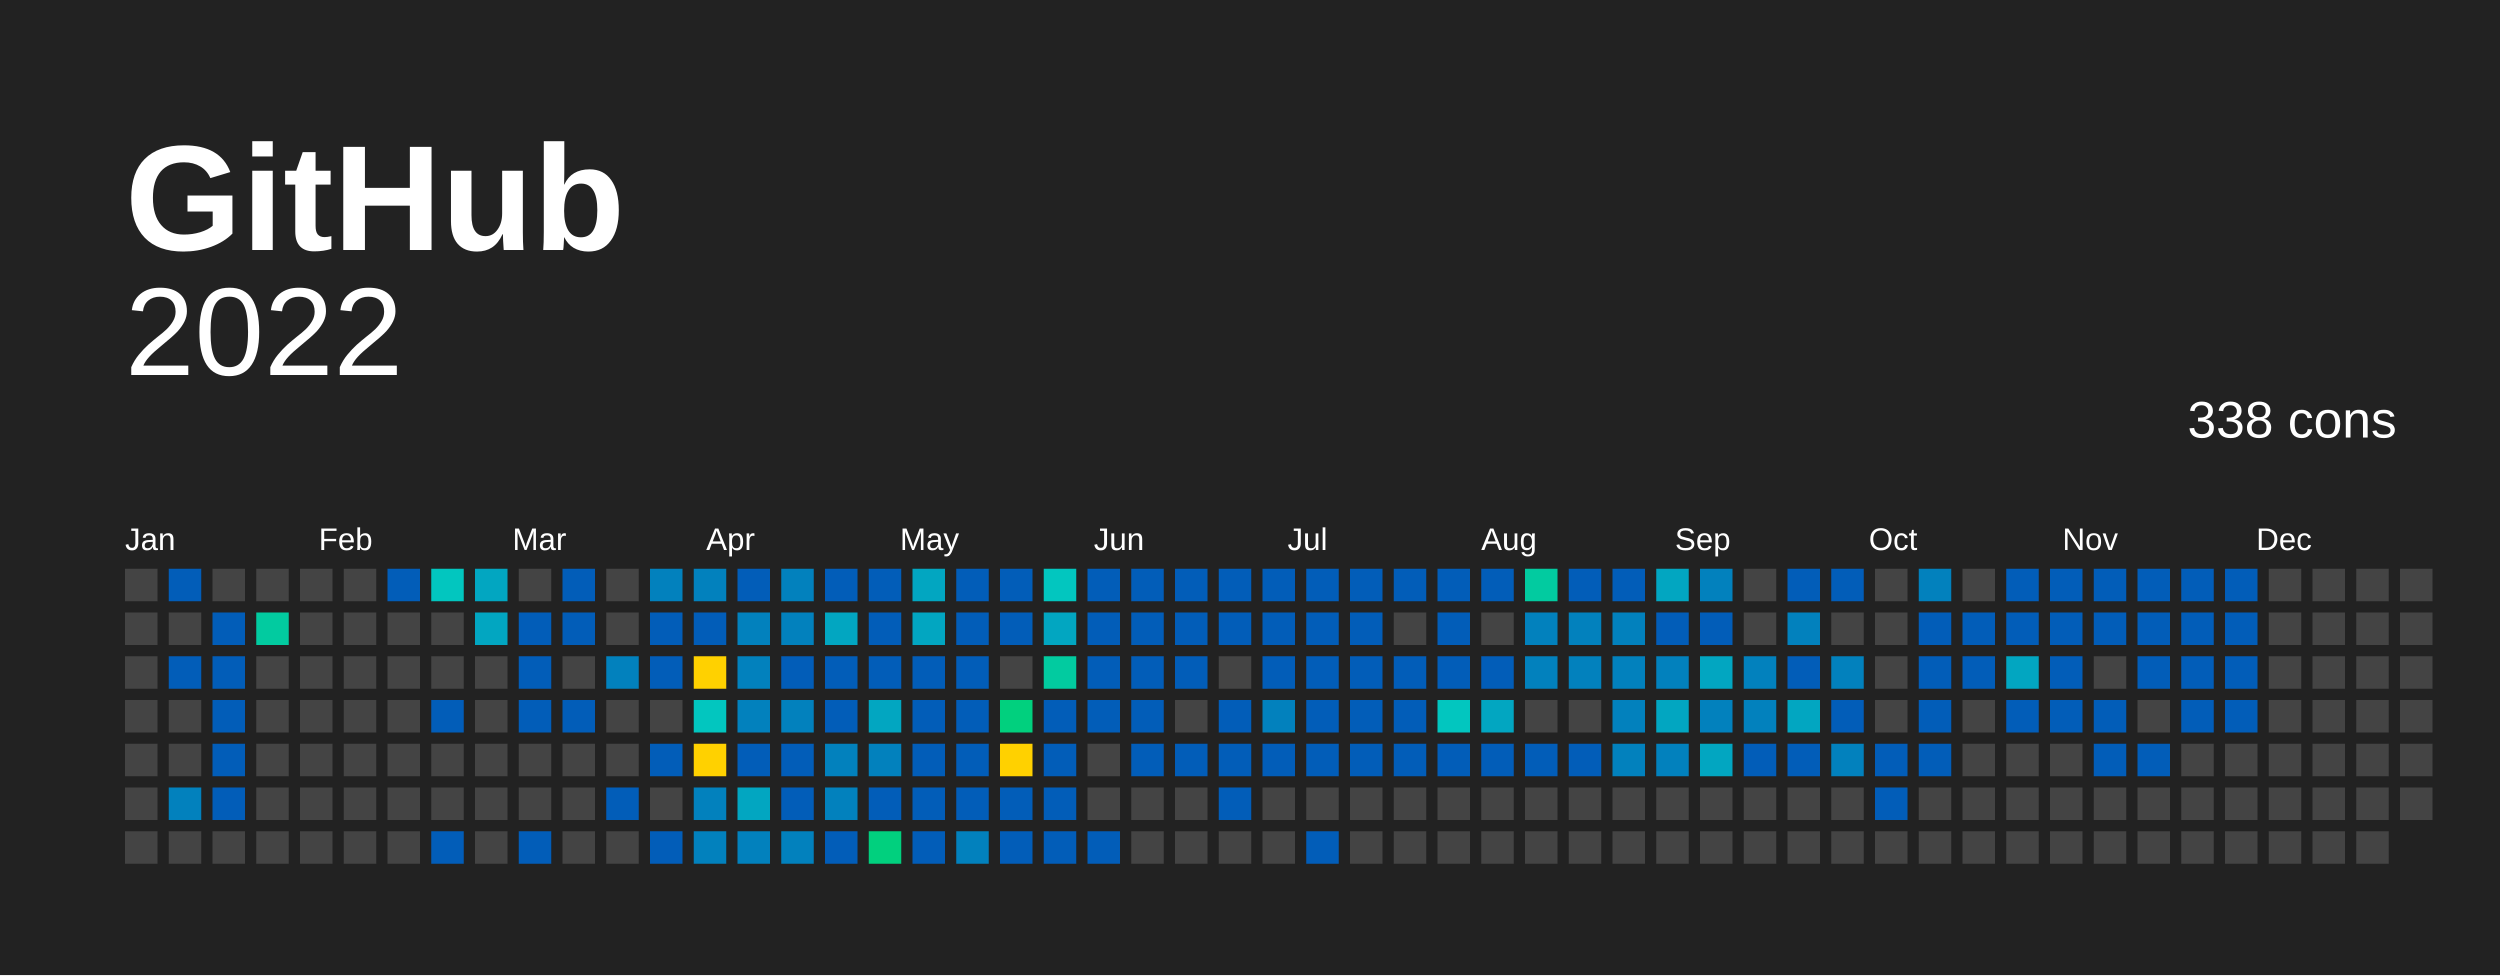
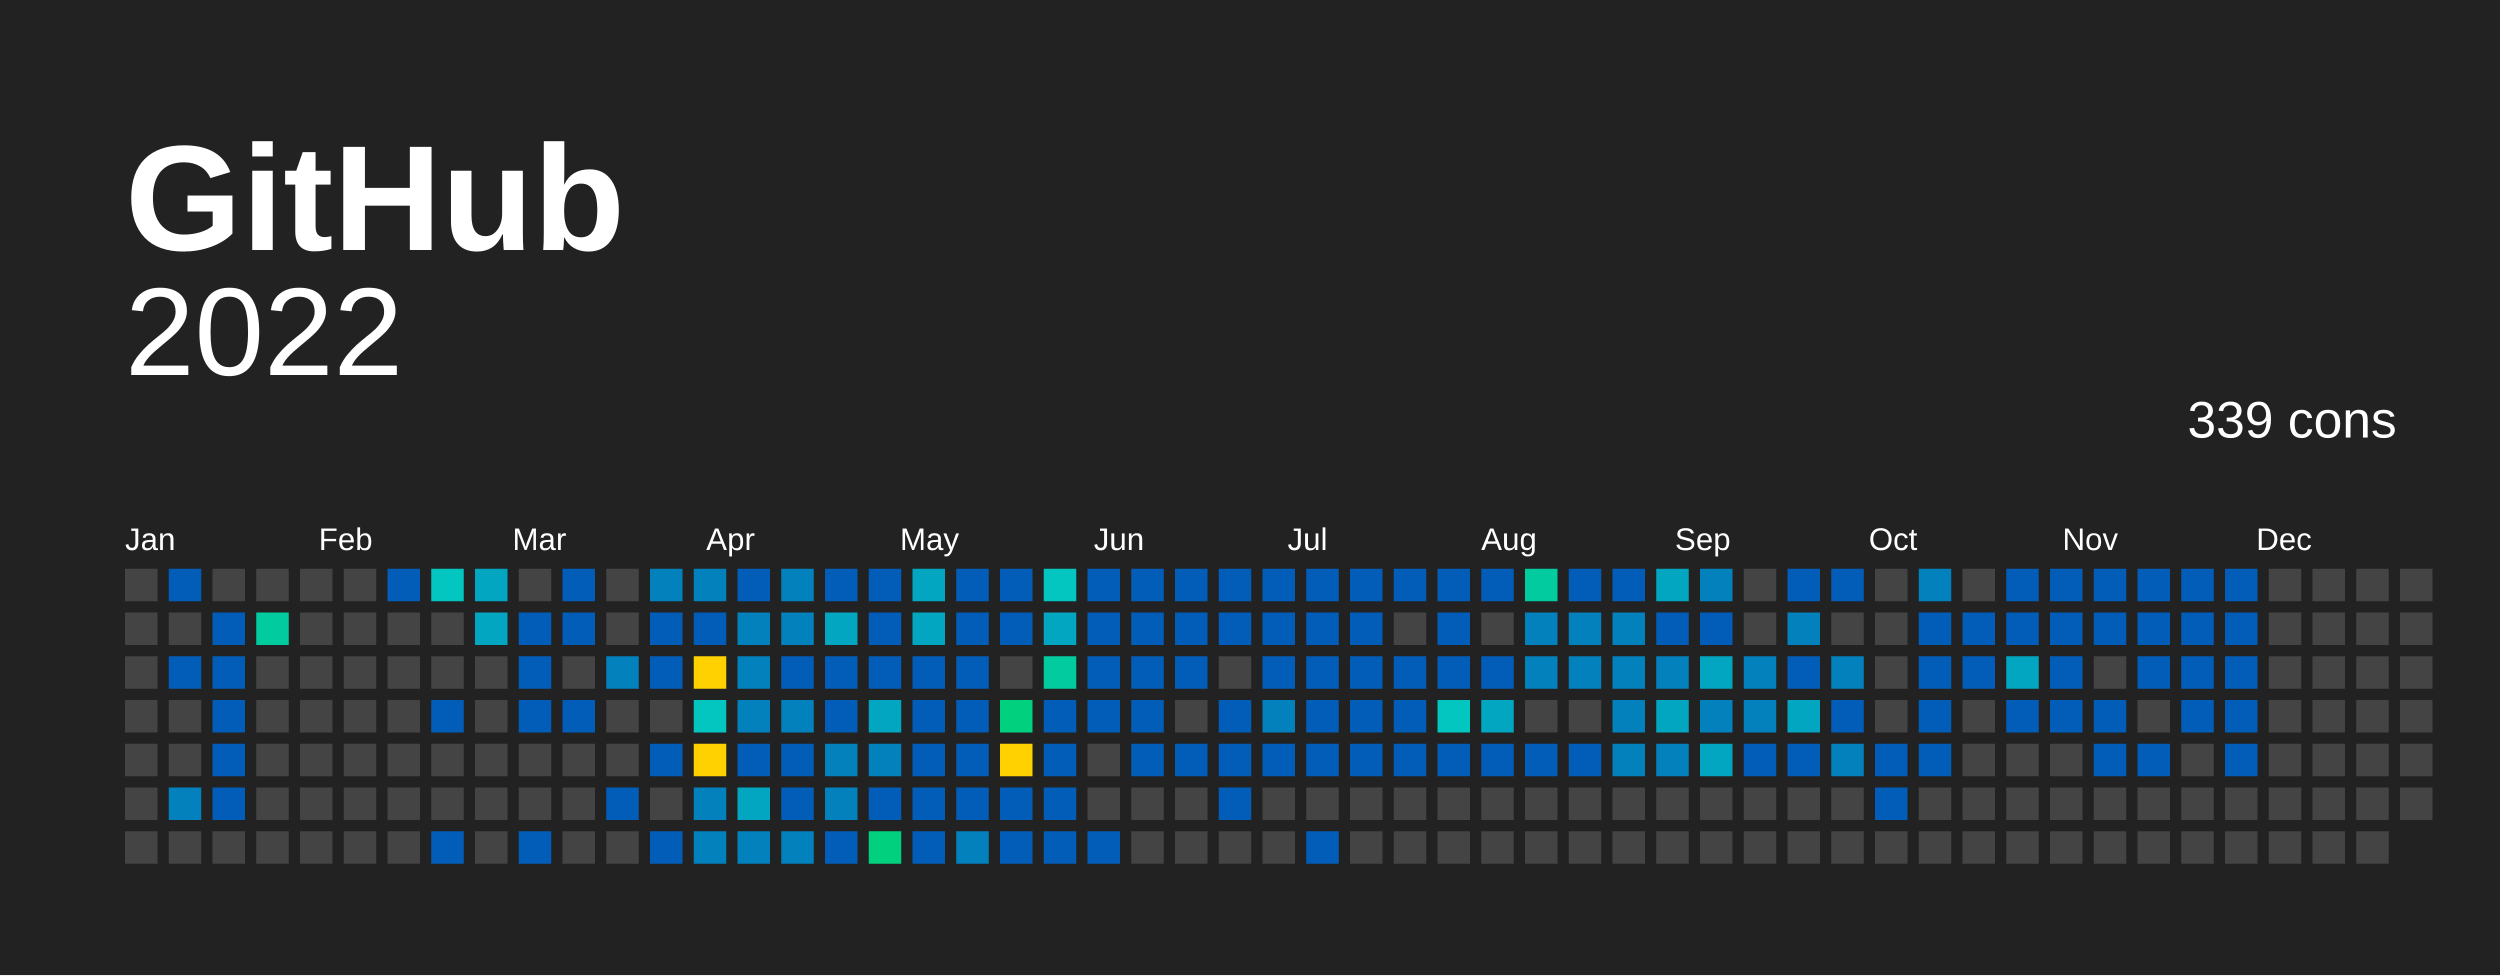
<svg xmlns="http://www.w3.org/2000/svg" baseProfile="full" height="78mm" version="1.1" viewBox="0,0,200,78" width="200mm">
  <defs />
  <rect fill="#222222" height="78" width="200" x="0" y="0" />
  <text fill="#FFFFFF" style="font-size:12px; font-family:Arial; font-weight:bold;" x="10" y="20">  GitHub</text>
  <text alignment-baseline="hanging" fill="#FFFFFF" style="font-size:10.0px; font-family:Arial;" x="10" y="30">2022</text>
-   <text alignment-baseline="hanging" fill="#FFFFFF" style="font-size:4.125px; font-family:Arial;" x="175" y="35">338 cons</text>
+   <text alignment-baseline="hanging" fill="#FFFFFF" style="font-size:4.125px; font-family:Arial;" x="175" y="35">339 cons</text>
  <text fill="#FFFFFF" style="font-size:2.5px; font-family:Arial" x="10.0" y="44">Jan</text>
  <text fill="#FFFFFF" style="font-size:2.5px; font-family:Arial" x="25.5" y="44">Feb</text>
  <text fill="#FFFFFF" style="font-size:2.5px; font-family:Arial" x="41.0" y="44">Mar</text>
  <text fill="#FFFFFF" style="font-size:2.5px; font-family:Arial" x="56.5" y="44">Apr</text>
  <text fill="#FFFFFF" style="font-size:2.5px; font-family:Arial" x="72.0" y="44">May</text>
  <text fill="#FFFFFF" style="font-size:2.5px; font-family:Arial" x="87.5" y="44">Jun</text>
  <text fill="#FFFFFF" style="font-size:2.5px; font-family:Arial" x="103.0" y="44">Jul</text>
  <text fill="#FFFFFF" style="font-size:2.5px; font-family:Arial" x="118.5" y="44">Aug</text>
  <text fill="#FFFFFF" style="font-size:2.5px; font-family:Arial" x="134.0" y="44">Sep</text>
  <text fill="#FFFFFF" style="font-size:2.5px; font-family:Arial" x="149.5" y="44">Oct</text>
  <text fill="#FFFFFF" style="font-size:2.5px; font-family:Arial" x="165.0" y="44">Nov</text>
  <text fill="#FFFFFF" style="font-size:2.5px; font-family:Arial" x="180.5" y="44">Dec</text>
  <rect fill="#444444" height="2.6" width="2.6" x="10.0" y="45.5" />
  <rect fill="#444444" height="2.6" width="2.6" x="10.0" y="49.0" />
  <rect fill="#444444" height="2.6" width="2.6" x="10.0" y="52.5" />
  <rect fill="#444444" height="2.6" width="2.6" x="10.0" y="56.0" />
  <rect fill="#444444" height="2.6" width="2.6" x="10.0" y="59.5" />
  <rect fill="#444444" height="2.6" width="2.6" x="10.0" y="63.0" />
  <rect fill="#444444" height="2.6" width="2.6" x="10.0" y="66.5" />
  <rect fill="#025db8" height="2.6" width="2.6" x="13.5" y="45.5" />
  <rect fill="#444444" height="2.6" width="2.6" x="13.5" y="49.0" />
  <rect fill="#025db8" height="2.6" width="2.6" x="13.5" y="52.5" />
  <rect fill="#444444" height="2.6" width="2.6" x="13.5" y="56.0" />
  <rect fill="#444444" height="2.6" width="2.6" x="13.5" y="59.5" />
  <rect fill="#0281bd" height="2.6" width="2.6" x="13.5" y="63.0" />
  <rect fill="#444444" height="2.6" width="2.6" x="13.5" y="66.5" />
  <rect fill="#444444" height="2.6" width="2.6" x="17.0" y="45.5" />
  <rect fill="#025db8" height="2.6" width="2.6" x="17.0" y="49.0" />
  <rect fill="#025db8" height="2.6" width="2.6" x="17.0" y="52.5" />
  <rect fill="#025db8" height="2.6" width="2.6" x="17.0" y="56.0" />
  <rect fill="#025db8" height="2.6" width="2.6" x="17.0" y="59.5" />
  <rect fill="#025db8" height="2.6" width="2.6" x="17.0" y="63.0" />
  <rect fill="#444444" height="2.6" width="2.6" x="17.0" y="66.5" />
  <rect fill="#444444" height="2.6" width="2.6" x="20.5" y="45.5" />
  <rect fill="#02cba0" height="2.6" width="2.6" x="20.5" y="49.0" />
  <rect fill="#444444" height="2.6" width="2.6" x="20.5" y="52.5" />
  <rect fill="#444444" height="2.6" width="2.6" x="20.5" y="56.0" />
  <rect fill="#444444" height="2.6" width="2.6" x="20.5" y="59.5" />
  <rect fill="#444444" height="2.6" width="2.6" x="20.5" y="63.0" />
  <rect fill="#444444" height="2.6" width="2.6" x="20.5" y="66.5" />
  <rect fill="#444444" height="2.6" width="2.6" x="24.0" y="45.5" />
  <rect fill="#444444" height="2.6" width="2.6" x="24.0" y="49.0" />
  <rect fill="#444444" height="2.6" width="2.6" x="24.0" y="52.5" />
  <rect fill="#444444" height="2.6" width="2.6" x="24.0" y="56.0" />
  <rect fill="#444444" height="2.6" width="2.6" x="24.0" y="59.5" />
  <rect fill="#444444" height="2.6" width="2.6" x="24.0" y="63.0" />
  <rect fill="#444444" height="2.6" width="2.6" x="24.0" y="66.5" />
  <rect fill="#444444" height="2.6" width="2.6" x="27.5" y="45.5" />
  <rect fill="#444444" height="2.6" width="2.6" x="27.5" y="49.0" />
  <rect fill="#444444" height="2.6" width="2.6" x="27.5" y="52.5" />
  <rect fill="#444444" height="2.6" width="2.6" x="27.5" y="56.0" />
  <rect fill="#444444" height="2.6" width="2.6" x="27.5" y="59.5" />
  <rect fill="#444444" height="2.6" width="2.6" x="27.5" y="63.0" />
  <rect fill="#444444" height="2.6" width="2.6" x="27.5" y="66.5" />
  <rect fill="#025db8" height="2.6" width="2.6" x="31.0" y="45.5" />
  <rect fill="#444444" height="2.6" width="2.6" x="31.0" y="49.0" />
  <rect fill="#444444" height="2.6" width="2.6" x="31.0" y="52.5" />
  <rect fill="#444444" height="2.6" width="2.6" x="31.0" y="56.0" />
  <rect fill="#444444" height="2.6" width="2.6" x="31.0" y="59.5" />
  <rect fill="#444444" height="2.6" width="2.6" x="31.0" y="63.0" />
  <rect fill="#444444" height="2.6" width="2.6" x="31.0" y="66.5" />
  <rect fill="#02c6bf" height="2.6" width="2.6" x="34.5" y="45.5" />
  <rect fill="#444444" height="2.6" width="2.6" x="34.5" y="49.0" />
  <rect fill="#444444" height="2.6" width="2.6" x="34.5" y="52.5" />
  <rect fill="#025db8" height="2.6" width="2.6" x="34.5" y="56.0" />
  <rect fill="#444444" height="2.6" width="2.6" x="34.5" y="59.5" />
  <rect fill="#444444" height="2.6" width="2.6" x="34.5" y="63.0" />
  <rect fill="#025db8" height="2.6" width="2.6" x="34.5" y="66.5" />
  <rect fill="#02a6c1" height="2.6" width="2.6" x="38.0" y="45.5" />
  <rect fill="#02a6c1" height="2.6" width="2.6" x="38.0" y="49.0" />
  <rect fill="#444444" height="2.6" width="2.6" x="38.0" y="52.5" />
  <rect fill="#444444" height="2.6" width="2.6" x="38.0" y="56.0" />
  <rect fill="#444444" height="2.6" width="2.6" x="38.0" y="59.5" />
  <rect fill="#444444" height="2.6" width="2.6" x="38.0" y="63.0" />
  <rect fill="#444444" height="2.6" width="2.6" x="38.0" y="66.5" />
  <rect fill="#444444" height="2.6" width="2.6" x="41.5" y="45.5" />
  <rect fill="#025db8" height="2.6" width="2.6" x="41.5" y="49.0" />
  <rect fill="#025db8" height="2.6" width="2.6" x="41.5" y="52.5" />
  <rect fill="#025db8" height="2.6" width="2.6" x="41.5" y="56.0" />
  <rect fill="#444444" height="2.6" width="2.6" x="41.5" y="59.5" />
  <rect fill="#444444" height="2.6" width="2.6" x="41.5" y="63.0" />
  <rect fill="#025db8" height="2.6" width="2.6" x="41.5" y="66.5" />
  <rect fill="#025db8" height="2.6" width="2.6" x="45.0" y="45.5" />
  <rect fill="#025db8" height="2.6" width="2.6" x="45.0" y="49.0" />
  <rect fill="#444444" height="2.6" width="2.6" x="45.0" y="52.5" />
  <rect fill="#025db8" height="2.6" width="2.6" x="45.0" y="56.0" />
  <rect fill="#444444" height="2.6" width="2.6" x="45.0" y="59.5" />
  <rect fill="#444444" height="2.6" width="2.6" x="45.0" y="63.0" />
  <rect fill="#444444" height="2.6" width="2.6" x="45.0" y="66.5" />
  <rect fill="#444444" height="2.6" width="2.6" x="48.5" y="45.5" />
  <rect fill="#444444" height="2.6" width="2.6" x="48.5" y="49.0" />
  <rect fill="#0281bd" height="2.6" width="2.6" x="48.5" y="52.5" />
  <rect fill="#444444" height="2.6" width="2.6" x="48.5" y="56.0" />
  <rect fill="#444444" height="2.6" width="2.6" x="48.5" y="59.5" />
  <rect fill="#025db8" height="2.6" width="2.6" x="48.5" y="63.0" />
  <rect fill="#444444" height="2.6" width="2.6" x="48.5" y="66.5" />
  <rect fill="#0281bd" height="2.6" width="2.6" x="52.0" y="45.5" />
  <rect fill="#025db8" height="2.6" width="2.6" x="52.0" y="49.0" />
  <rect fill="#025db8" height="2.6" width="2.6" x="52.0" y="52.5" />
  <rect fill="#444444" height="2.6" width="2.6" x="52.0" y="56.0" />
  <rect fill="#025db8" height="2.6" width="2.6" x="52.0" y="59.5" />
  <rect fill="#444444" height="2.6" width="2.6" x="52.0" y="63.0" />
  <rect fill="#025db8" height="2.6" width="2.6" x="52.0" y="66.5" />
  <rect fill="#0281bd" height="2.6" width="2.6" x="55.5" y="45.5" />
  <rect fill="#025db8" height="2.6" width="2.6" x="55.5" y="49.0" />
  <rect fill="#ffd100" height="2.6" width="2.6" x="55.5" y="52.5" />
  <rect fill="#02c6bf" height="2.6" width="2.6" x="55.5" y="56.0" />
  <rect fill="#ffd100" height="2.6" width="2.6" x="55.5" y="59.5" />
  <rect fill="#0281bd" height="2.6" width="2.6" x="55.5" y="63.0" />
  <rect fill="#0281bd" height="2.6" width="2.6" x="55.5" y="66.5" />
  <rect fill="#025db8" height="2.6" width="2.6" x="59.0" y="45.5" />
  <rect fill="#0281bd" height="2.6" width="2.6" x="59.0" y="49.0" />
  <rect fill="#0281bd" height="2.6" width="2.6" x="59.0" y="52.5" />
  <rect fill="#0281bd" height="2.6" width="2.6" x="59.0" y="56.0" />
  <rect fill="#025db8" height="2.6" width="2.6" x="59.0" y="59.5" />
  <rect fill="#02a6c1" height="2.6" width="2.6" x="59.0" y="63.0" />
  <rect fill="#0281bd" height="2.6" width="2.6" x="59.0" y="66.5" />
  <rect fill="#0281bd" height="2.6" width="2.6" x="62.5" y="45.5" />
  <rect fill="#0281bd" height="2.6" width="2.6" x="62.5" y="49.0" />
  <rect fill="#025db8" height="2.6" width="2.6" x="62.5" y="52.5" />
  <rect fill="#0281bd" height="2.6" width="2.6" x="62.5" y="56.0" />
  <rect fill="#025db8" height="2.6" width="2.6" x="62.5" y="59.5" />
  <rect fill="#025db8" height="2.6" width="2.6" x="62.5" y="63.0" />
  <rect fill="#0281bd" height="2.6" width="2.6" x="62.5" y="66.5" />
  <rect fill="#025db8" height="2.6" width="2.6" x="66.0" y="45.5" />
  <rect fill="#02a6c1" height="2.6" width="2.6" x="66.0" y="49.0" />
  <rect fill="#025db8" height="2.6" width="2.6" x="66.0" y="52.5" />
  <rect fill="#025db8" height="2.6" width="2.6" x="66.0" y="56.0" />
  <rect fill="#0281bd" height="2.6" width="2.6" x="66.0" y="59.5" />
  <rect fill="#0281bd" height="2.6" width="2.6" x="66.0" y="63.0" />
  <rect fill="#025db8" height="2.6" width="2.6" x="66.0" y="66.5" />
  <rect fill="#025db8" height="2.6" width="2.6" x="69.5" y="45.5" />
  <rect fill="#025db8" height="2.6" width="2.6" x="69.5" y="49.0" />
  <rect fill="#025db8" height="2.6" width="2.6" x="69.5" y="52.5" />
  <rect fill="#02a6c1" height="2.6" width="2.6" x="69.5" y="56.0" />
  <rect fill="#0281bd" height="2.6" width="2.6" x="69.5" y="59.5" />
  <rect fill="#025db8" height="2.6" width="2.6" x="69.5" y="63.0" />
  <rect fill="#01d07e" height="2.6" width="2.6" x="69.5" y="66.5" />
  <rect fill="#02a6c1" height="2.6" width="2.6" x="73.0" y="45.5" />
  <rect fill="#02a6c1" height="2.6" width="2.6" x="73.0" y="49.0" />
  <rect fill="#025db8" height="2.6" width="2.6" x="73.0" y="52.5" />
  <rect fill="#025db8" height="2.6" width="2.6" x="73.0" y="56.0" />
  <rect fill="#025db8" height="2.6" width="2.6" x="73.0" y="59.5" />
  <rect fill="#025db8" height="2.6" width="2.6" x="73.0" y="63.0" />
  <rect fill="#025db8" height="2.6" width="2.6" x="73.0" y="66.5" />
  <rect fill="#025db8" height="2.6" width="2.6" x="76.5" y="45.5" />
  <rect fill="#025db8" height="2.6" width="2.6" x="76.5" y="49.0" />
  <rect fill="#025db8" height="2.6" width="2.6" x="76.5" y="52.5" />
  <rect fill="#025db8" height="2.6" width="2.6" x="76.5" y="56.0" />
  <rect fill="#025db8" height="2.6" width="2.6" x="76.5" y="59.5" />
  <rect fill="#025db8" height="2.6" width="2.6" x="76.5" y="63.0" />
  <rect fill="#0281bd" height="2.6" width="2.6" x="76.5" y="66.5" />
  <rect fill="#025db8" height="2.6" width="2.6" x="80.0" y="45.5" />
  <rect fill="#025db8" height="2.6" width="2.6" x="80.0" y="49.0" />
  <rect fill="#444444" height="2.6" width="2.6" x="80.0" y="52.5" />
  <rect fill="#01d07e" height="2.6" width="2.6" x="80.0" y="56.0" />
  <rect fill="#FFD100" height="2.6" width="2.6" x="80.0" y="59.5" />
  <rect fill="#025db8" height="2.6" width="2.6" x="80.0" y="63.0" />
  <rect fill="#025db8" height="2.6" width="2.6" x="80.0" y="66.5" />
  <rect fill="#02c6bf" height="2.6" width="2.6" x="83.5" y="45.5" />
  <rect fill="#02a6c1" height="2.6" width="2.6" x="83.5" y="49.0" />
  <rect fill="#02cba0" height="2.6" width="2.6" x="83.5" y="52.5" />
  <rect fill="#025db8" height="2.6" width="2.6" x="83.5" y="56.0" />
  <rect fill="#025db8" height="2.6" width="2.6" x="83.5" y="59.5" />
  <rect fill="#025db8" height="2.6" width="2.6" x="83.5" y="63.0" />
  <rect fill="#025db8" height="2.6" width="2.6" x="83.5" y="66.5" />
  <rect fill="#025db8" height="2.6" width="2.6" x="87.0" y="45.5" />
  <rect fill="#025db8" height="2.6" width="2.6" x="87.0" y="49.0" />
  <rect fill="#025db8" height="2.6" width="2.6" x="87.0" y="52.5" />
  <rect fill="#025db8" height="2.6" width="2.6" x="87.0" y="56.0" />
  <rect fill="#444444" height="2.6" width="2.6" x="87.0" y="59.5" />
  <rect fill="#444444" height="2.6" width="2.6" x="87.0" y="63.0" />
  <rect fill="#025db8" height="2.6" width="2.6" x="87.0" y="66.5" />
  <rect fill="#025db8" height="2.6" width="2.6" x="90.5" y="45.5" />
  <rect fill="#025db8" height="2.6" width="2.6" x="90.5" y="49.0" />
  <rect fill="#025db8" height="2.6" width="2.6" x="90.5" y="52.5" />
  <rect fill="#025db8" height="2.6" width="2.6" x="90.5" y="56.0" />
  <rect fill="#025db8" height="2.6" width="2.6" x="90.5" y="59.5" />
  <rect fill="#444444" height="2.6" width="2.6" x="90.5" y="63.0" />
  <rect fill="#444444" height="2.6" width="2.6" x="90.5" y="66.5" />
  <rect fill="#025db8" height="2.6" width="2.6" x="94.0" y="45.5" />
  <rect fill="#025db8" height="2.6" width="2.6" x="94.0" y="49.0" />
  <rect fill="#025db8" height="2.6" width="2.6" x="94.0" y="52.5" />
  <rect fill="#444444" height="2.6" width="2.6" x="94.0" y="56.0" />
  <rect fill="#025db8" height="2.6" width="2.6" x="94.0" y="59.5" />
  <rect fill="#444444" height="2.6" width="2.6" x="94.0" y="63.0" />
  <rect fill="#444444" height="2.6" width="2.6" x="94.0" y="66.5" />
  <rect fill="#025db8" height="2.6" width="2.6" x="97.5" y="45.5" />
  <rect fill="#025db8" height="2.6" width="2.6" x="97.5" y="49.0" />
  <rect fill="#444444" height="2.6" width="2.6" x="97.5" y="52.5" />
  <rect fill="#025db8" height="2.6" width="2.6" x="97.5" y="56.0" />
  <rect fill="#025db8" height="2.6" width="2.6" x="97.5" y="59.5" />
  <rect fill="#025db8" height="2.6" width="2.6" x="97.5" y="63.0" />
  <rect fill="#444444" height="2.6" width="2.6" x="97.5" y="66.5" />
  <rect fill="#025db8" height="2.6" width="2.6" x="101.0" y="45.5" />
  <rect fill="#025db8" height="2.6" width="2.6" x="101.0" y="49.0" />
  <rect fill="#025db8" height="2.6" width="2.6" x="101.0" y="52.5" />
  <rect fill="#0281bd" height="2.6" width="2.6" x="101.0" y="56.0" />
  <rect fill="#025db8" height="2.6" width="2.6" x="101.0" y="59.5" />
  <rect fill="#444444" height="2.6" width="2.6" x="101.0" y="63.0" />
  <rect fill="#444444" height="2.6" width="2.6" x="101.0" y="66.5" />
  <rect fill="#025db8" height="2.6" width="2.6" x="104.5" y="45.5" />
  <rect fill="#025db8" height="2.6" width="2.6" x="104.5" y="49.0" />
  <rect fill="#025db8" height="2.6" width="2.6" x="104.5" y="52.5" />
  <rect fill="#025db8" height="2.6" width="2.6" x="104.5" y="56.0" />
  <rect fill="#025db8" height="2.6" width="2.6" x="104.5" y="59.5" />
  <rect fill="#444444" height="2.6" width="2.6" x="104.5" y="63.0" />
  <rect fill="#025db8" height="2.6" width="2.6" x="104.5" y="66.5" />
  <rect fill="#025db8" height="2.6" width="2.6" x="108.0" y="45.5" />
  <rect fill="#025db8" height="2.6" width="2.6" x="108.0" y="49.0" />
  <rect fill="#025db8" height="2.6" width="2.6" x="108.0" y="52.5" />
  <rect fill="#025db8" height="2.6" width="2.6" x="108.0" y="56.0" />
  <rect fill="#025db8" height="2.6" width="2.6" x="108.0" y="59.5" />
  <rect fill="#444444" height="2.6" width="2.6" x="108.0" y="63.0" />
  <rect fill="#444444" height="2.6" width="2.6" x="108.0" y="66.5" />
  <rect fill="#025db8" height="2.6" width="2.6" x="111.5" y="45.5" />
  <rect fill="#444444" height="2.6" width="2.6" x="111.5" y="49.0" />
  <rect fill="#025db8" height="2.6" width="2.6" x="111.5" y="52.5" />
  <rect fill="#025db8" height="2.6" width="2.6" x="111.5" y="56.0" />
  <rect fill="#025db8" height="2.6" width="2.6" x="111.5" y="59.5" />
  <rect fill="#444444" height="2.6" width="2.6" x="111.5" y="63.0" />
  <rect fill="#444444" height="2.6" width="2.6" x="111.5" y="66.5" />
  <rect fill="#025db8" height="2.6" width="2.6" x="115.0" y="45.5" />
  <rect fill="#025db8" height="2.6" width="2.6" x="115.0" y="49.0" />
  <rect fill="#025db8" height="2.6" width="2.6" x="115.0" y="52.5" />
  <rect fill="#02c6bf" height="2.6" width="2.6" x="115.0" y="56.0" />
  <rect fill="#025db8" height="2.6" width="2.6" x="115.0" y="59.5" />
  <rect fill="#444444" height="2.6" width="2.6" x="115.0" y="63.0" />
  <rect fill="#444444" height="2.6" width="2.6" x="115.0" y="66.5" />
  <rect fill="#025db8" height="2.6" width="2.6" x="118.5" y="45.5" />
  <rect fill="#444444" height="2.6" width="2.6" x="118.5" y="49.0" />
  <rect fill="#025db8" height="2.6" width="2.6" x="118.5" y="52.5" />
  <rect fill="#02a6c1" height="2.6" width="2.6" x="118.5" y="56.0" />
  <rect fill="#025db8" height="2.6" width="2.6" x="118.5" y="59.5" />
  <rect fill="#444444" height="2.6" width="2.6" x="118.5" y="63.0" />
  <rect fill="#444444" height="2.6" width="2.6" x="118.5" y="66.5" />
  <rect fill="#02cba0" height="2.6" width="2.6" x="122.0" y="45.5" />
  <rect fill="#0281bd" height="2.6" width="2.6" x="122.0" y="49.0" />
  <rect fill="#0281bd" height="2.6" width="2.6" x="122.0" y="52.5" />
  <rect fill="#444444" height="2.6" width="2.6" x="122.0" y="56.0" />
  <rect fill="#025db8" height="2.6" width="2.6" x="122.0" y="59.5" />
  <rect fill="#444444" height="2.6" width="2.6" x="122.0" y="63.0" />
  <rect fill="#444444" height="2.6" width="2.6" x="122.0" y="66.5" />
  <rect fill="#025db8" height="2.6" width="2.6" x="125.5" y="45.5" />
  <rect fill="#0281bd" height="2.6" width="2.6" x="125.5" y="49.0" />
  <rect fill="#0281bd" height="2.6" width="2.6" x="125.5" y="52.5" />
  <rect fill="#444444" height="2.6" width="2.6" x="125.5" y="56.0" />
  <rect fill="#025db8" height="2.6" width="2.6" x="125.5" y="59.5" />
  <rect fill="#444444" height="2.6" width="2.6" x="125.5" y="63.0" />
  <rect fill="#444444" height="2.6" width="2.6" x="125.5" y="66.5" />
  <rect fill="#025db8" height="2.6" width="2.6" x="129.0" y="45.5" />
  <rect fill="#0281bd" height="2.6" width="2.6" x="129.0" y="49.0" />
  <rect fill="#0281bd" height="2.6" width="2.6" x="129.0" y="52.5" />
  <rect fill="#0281bd" height="2.6" width="2.6" x="129.0" y="56.0" />
  <rect fill="#0281bd" height="2.6" width="2.6" x="129.0" y="59.5" />
  <rect fill="#444444" height="2.6" width="2.6" x="129.0" y="63.0" />
  <rect fill="#444444" height="2.6" width="2.6" x="129.0" y="66.5" />
  <rect fill="#02a6c1" height="2.6" width="2.6" x="132.5" y="45.5" />
  <rect fill="#025db8" height="2.6" width="2.6" x="132.5" y="49.0" />
  <rect fill="#0281bd" height="2.6" width="2.6" x="132.5" y="52.5" />
  <rect fill="#02a6c1" height="2.6" width="2.6" x="132.5" y="56.0" />
  <rect fill="#0281bd" height="2.6" width="2.6" x="132.5" y="59.5" />
  <rect fill="#444444" height="2.6" width="2.6" x="132.5" y="63.0" />
  <rect fill="#444444" height="2.6" width="2.6" x="132.5" y="66.5" />
  <rect fill="#0281bd" height="2.6" width="2.6" x="136.0" y="45.5" />
  <rect fill="#025db8" height="2.6" width="2.6" x="136.0" y="49.0" />
  <rect fill="#02a6c1" height="2.6" width="2.6" x="136.0" y="52.5" />
  <rect fill="#0281bd" height="2.6" width="2.6" x="136.0" y="56.0" />
  <rect fill="#02a6c1" height="2.6" width="2.6" x="136.0" y="59.5" />
  <rect fill="#444444" height="2.6" width="2.6" x="136.0" y="63.0" />
  <rect fill="#444444" height="2.6" width="2.6" x="136.0" y="66.5" />
  <rect fill="#444444" height="2.6" width="2.6" x="139.5" y="45.5" />
  <rect fill="#444444" height="2.6" width="2.6" x="139.5" y="49.0" />
  <rect fill="#0281bd" height="2.6" width="2.6" x="139.5" y="52.5" />
  <rect fill="#0281bd" height="2.6" width="2.6" x="139.5" y="56.0" />
  <rect fill="#025db8" height="2.6" width="2.6" x="139.5" y="59.5" />
  <rect fill="#444444" height="2.6" width="2.6" x="139.5" y="63.0" />
  <rect fill="#444444" height="2.6" width="2.6" x="139.5" y="66.5" />
  <rect fill="#025db8" height="2.6" width="2.6" x="143.0" y="45.5" />
  <rect fill="#0281bd" height="2.6" width="2.6" x="143.0" y="49.0" />
  <rect fill="#025db8" height="2.6" width="2.6" x="143.0" y="52.5" />
  <rect fill="#02a6c1" height="2.6" width="2.6" x="143.0" y="56.0" />
  <rect fill="#025db8" height="2.6" width="2.6" x="143.0" y="59.5" />
  <rect fill="#444444" height="2.6" width="2.6" x="143.0" y="63.0" />
  <rect fill="#444444" height="2.6" width="2.6" x="143.0" y="66.5" />
  <rect fill="#025db8" height="2.6" width="2.6" x="146.5" y="45.5" />
  <rect fill="#444444" height="2.6" width="2.6" x="146.5" y="49.0" />
  <rect fill="#0281bd" height="2.6" width="2.6" x="146.5" y="52.5" />
  <rect fill="#025db8" height="2.6" width="2.6" x="146.5" y="56.0" />
  <rect fill="#0281bd" height="2.6" width="2.6" x="146.5" y="59.5" />
  <rect fill="#444444" height="2.6" width="2.6" x="146.5" y="63.0" />
  <rect fill="#444444" height="2.6" width="2.6" x="146.5" y="66.5" />
  <rect fill="#444444" height="2.6" width="2.6" x="150.0" y="45.5" />
  <rect fill="#444444" height="2.6" width="2.6" x="150.0" y="49.0" />
  <rect fill="#444444" height="2.6" width="2.6" x="150.0" y="52.5" />
  <rect fill="#444444" height="2.6" width="2.6" x="150.0" y="56.0" />
  <rect fill="#025db8" height="2.6" width="2.6" x="150.0" y="59.5" />
  <rect fill="#025db8" height="2.6" width="2.6" x="150.0" y="63.0" />
  <rect fill="#444444" height="2.6" width="2.6" x="150.0" y="66.5" />
  <rect fill="#0281bd" height="2.6" width="2.6" x="153.5" y="45.5" />
  <rect fill="#025db8" height="2.6" width="2.6" x="153.5" y="49.0" />
  <rect fill="#025db8" height="2.6" width="2.6" x="153.5" y="52.5" />
  <rect fill="#025db8" height="2.6" width="2.6" x="153.5" y="56.0" />
  <rect fill="#025db8" height="2.6" width="2.6" x="153.5" y="59.5" />
  <rect fill="#444444" height="2.6" width="2.6" x="153.5" y="63.0" />
  <rect fill="#444444" height="2.6" width="2.6" x="153.5" y="66.5" />
  <rect fill="#444444" height="2.6" width="2.6" x="157.0" y="45.5" />
  <rect fill="#025db8" height="2.6" width="2.6" x="157.0" y="49.0" />
  <rect fill="#025db8" height="2.6" width="2.6" x="157.0" y="52.5" />
  <rect fill="#444444" height="2.6" width="2.6" x="157.0" y="56.0" />
  <rect fill="#444444" height="2.6" width="2.6" x="157.0" y="59.5" />
  <rect fill="#444444" height="2.6" width="2.6" x="157.0" y="63.0" />
  <rect fill="#444444" height="2.6" width="2.6" x="157.0" y="66.5" />
  <rect fill="#025db8" height="2.6" width="2.6" x="160.5" y="45.5" />
  <rect fill="#025db8" height="2.6" width="2.6" x="160.5" y="49.0" />
  <rect fill="#02a6c1" height="2.6" width="2.6" x="160.5" y="52.5" />
  <rect fill="#025db8" height="2.6" width="2.6" x="160.5" y="56.0" />
  <rect fill="#444444" height="2.6" width="2.6" x="160.5" y="59.5" />
  <rect fill="#444444" height="2.6" width="2.6" x="160.5" y="63.0" />
  <rect fill="#444444" height="2.6" width="2.6" x="160.5" y="66.5" />
  <rect fill="#025db8" height="2.6" width="2.6" x="164.0" y="45.5" />
  <rect fill="#025db8" height="2.6" width="2.6" x="164.0" y="49.0" />
  <rect fill="#025db8" height="2.6" width="2.6" x="164.0" y="52.5" />
  <rect fill="#025db8" height="2.6" width="2.6" x="164.0" y="56.0" />
  <rect fill="#444444" height="2.6" width="2.6" x="164.0" y="59.5" />
  <rect fill="#444444" height="2.6" width="2.6" x="164.0" y="63.0" />
  <rect fill="#444444" height="2.6" width="2.6" x="164.0" y="66.5" />
  <rect fill="#025db8" height="2.6" width="2.6" x="167.5" y="45.5" />
  <rect fill="#025db8" height="2.6" width="2.6" x="167.5" y="49.0" />
  <rect fill="#444444" height="2.6" width="2.6" x="167.5" y="52.5" />
  <rect fill="#025db8" height="2.6" width="2.6" x="167.5" y="56.0" />
  <rect fill="#025db8" height="2.6" width="2.6" x="167.5" y="59.5" />
  <rect fill="#444444" height="2.6" width="2.6" x="167.5" y="63.0" />
  <rect fill="#444444" height="2.6" width="2.6" x="167.5" y="66.5" />
  <rect fill="#025db8" height="2.6" width="2.6" x="171.0" y="45.5" />
  <rect fill="#025db8" height="2.6" width="2.6" x="171.0" y="49.0" />
  <rect fill="#025db8" height="2.6" width="2.6" x="171.0" y="52.5" />
  <rect fill="#444444" height="2.6" width="2.6" x="171.0" y="56.0" />
  <rect fill="#025db8" height="2.6" width="2.6" x="171.0" y="59.5" />
  <rect fill="#444444" height="2.6" width="2.6" x="171.0" y="63.0" />
  <rect fill="#444444" height="2.6" width="2.6" x="171.0" y="66.5" />
  <rect fill="#025db8" height="2.6" width="2.6" x="174.5" y="45.5" />
  <rect fill="#025db8" height="2.6" width="2.6" x="174.5" y="49.0" />
  <rect fill="#025db8" height="2.6" width="2.6" x="174.5" y="52.5" />
  <rect fill="#025db8" height="2.6" width="2.6" x="174.5" y="56.0" />
  <rect fill="#444444" height="2.6" width="2.6" x="174.5" y="59.5" />
  <rect fill="#444444" height="2.6" width="2.6" x="174.5" y="63.0" />
  <rect fill="#444444" height="2.6" width="2.6" x="174.5" y="66.5" />
  <rect fill="#025db8" height="2.6" width="2.6" x="178.0" y="45.5" />
  <rect fill="#025db8" height="2.6" width="2.6" x="178.0" y="49.0" />
  <rect fill="#025db8" height="2.6" width="2.6" x="178.0" y="52.5" />
  <rect fill="#025db8" height="2.6" width="2.6" x="178.0" y="56.0" />
-   <rect fill="#444444" height="2.6" width="2.6" x="178.0" y="59.5" />
+   <rect fill="#025db8" height="2.6" width="2.6" x="178.0" y="59.5" />
  <rect fill="#444444" height="2.6" width="2.6" x="178.0" y="63.0" />
  <rect fill="#444444" height="2.6" width="2.6" x="178.0" y="66.5" />
  <rect fill="#444444" height="2.6" width="2.6" x="181.5" y="45.5" />
  <rect fill="#444444" height="2.6" width="2.6" x="181.5" y="49.0" />
  <rect fill="#444444" height="2.6" width="2.6" x="181.5" y="52.5" />
  <rect fill="#444444" height="2.6" width="2.6" x="181.5" y="56.0" />
  <rect fill="#444444" height="2.6" width="2.6" x="181.5" y="59.5" />
  <rect fill="#444444" height="2.6" width="2.6" x="181.5" y="63.0" />
  <rect fill="#444444" height="2.6" width="2.6" x="181.5" y="66.5" />
  <rect fill="#444444" height="2.6" width="2.6" x="185.0" y="45.5" />
  <rect fill="#444444" height="2.6" width="2.6" x="185.0" y="49.0" />
  <rect fill="#444444" height="2.6" width="2.6" x="185.0" y="52.5" />
  <rect fill="#444444" height="2.6" width="2.6" x="185.0" y="56.0" />
  <rect fill="#444444" height="2.6" width="2.6" x="185.0" y="59.5" />
  <rect fill="#444444" height="2.6" width="2.6" x="185.0" y="63.0" />
  <rect fill="#444444" height="2.6" width="2.6" x="185.0" y="66.5" />
  <rect fill="#444444" height="2.6" width="2.6" x="188.5" y="45.5" />
  <rect fill="#444444" height="2.6" width="2.6" x="188.5" y="49.0" />
  <rect fill="#444444" height="2.6" width="2.6" x="188.5" y="52.5" />
  <rect fill="#444444" height="2.6" width="2.6" x="188.5" y="56.0" />
  <rect fill="#444444" height="2.6" width="2.6" x="188.5" y="59.5" />
  <rect fill="#444444" height="2.6" width="2.6" x="188.5" y="63.0" />
  <rect fill="#444444" height="2.6" width="2.6" x="188.5" y="66.5" />
  <rect fill="#444444" height="2.6" width="2.6" x="192.0" y="45.5" />
  <rect fill="#444444" height="2.6" width="2.6" x="192.0" y="49.0" />
  <rect fill="#444444" height="2.6" width="2.6" x="192.0" y="52.5" />
  <rect fill="#444444" height="2.6" width="2.6" x="192.0" y="56.0" />
  <rect fill="#444444" height="2.6" width="2.6" x="192.0" y="59.5" />
  <rect fill="#444444" height="2.6" width="2.6" x="192.0" y="63.0" />
</svg>
